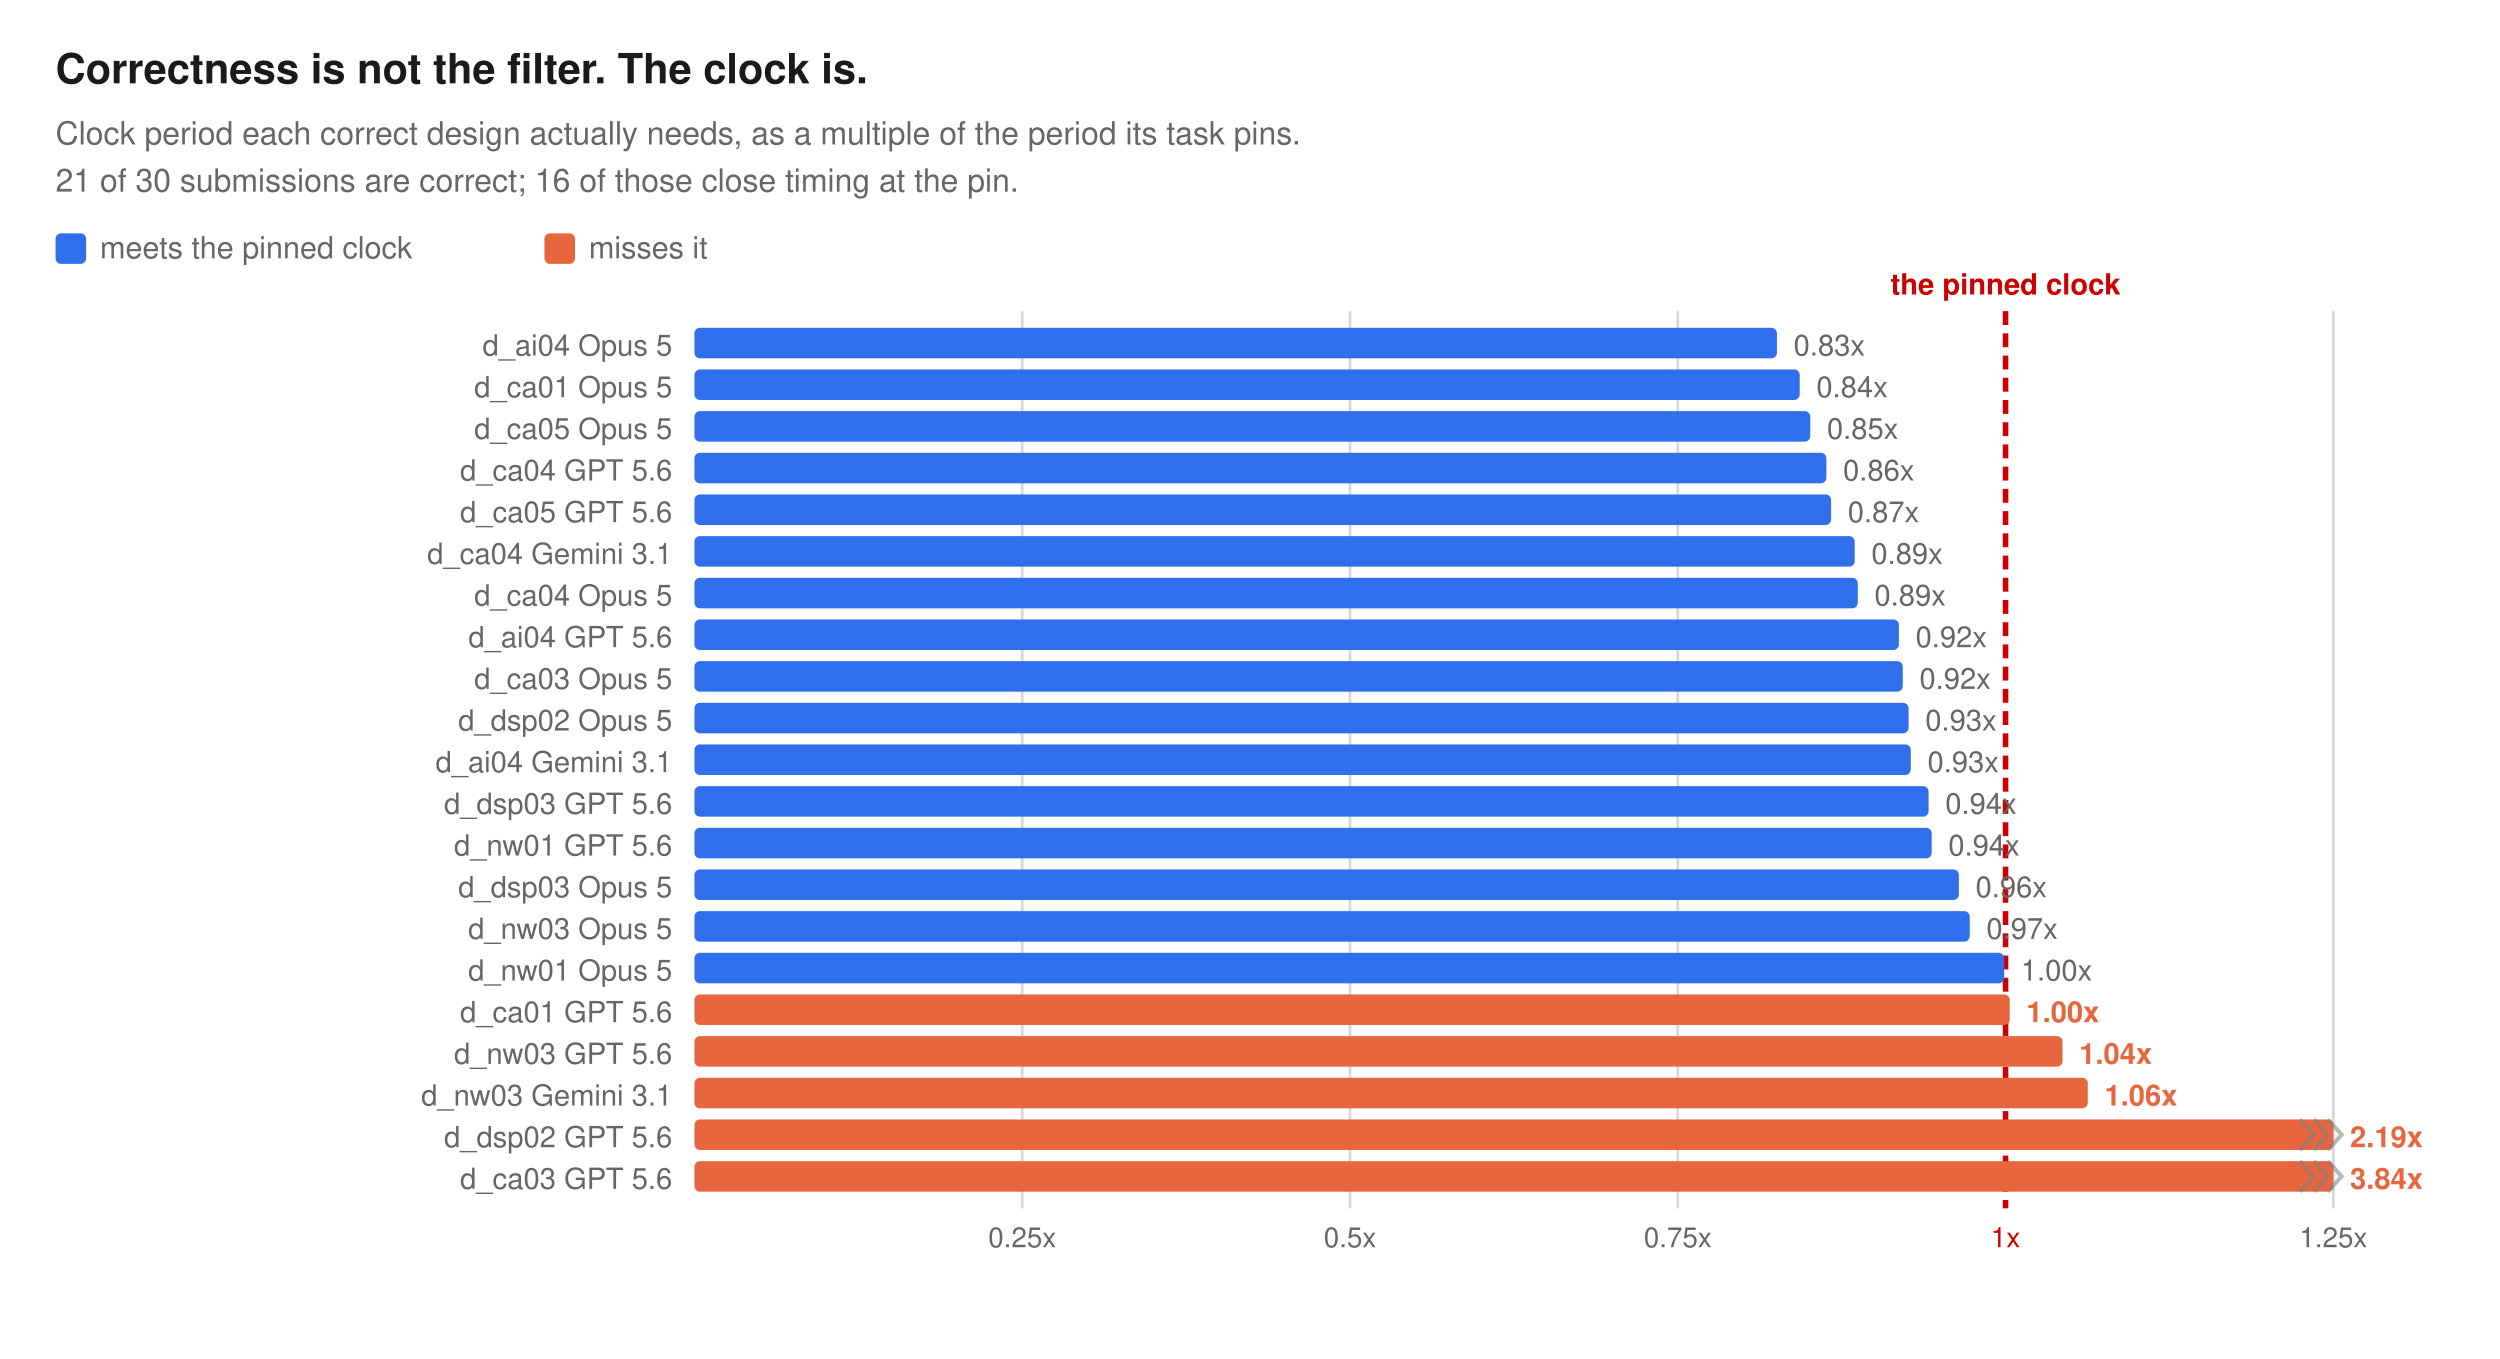
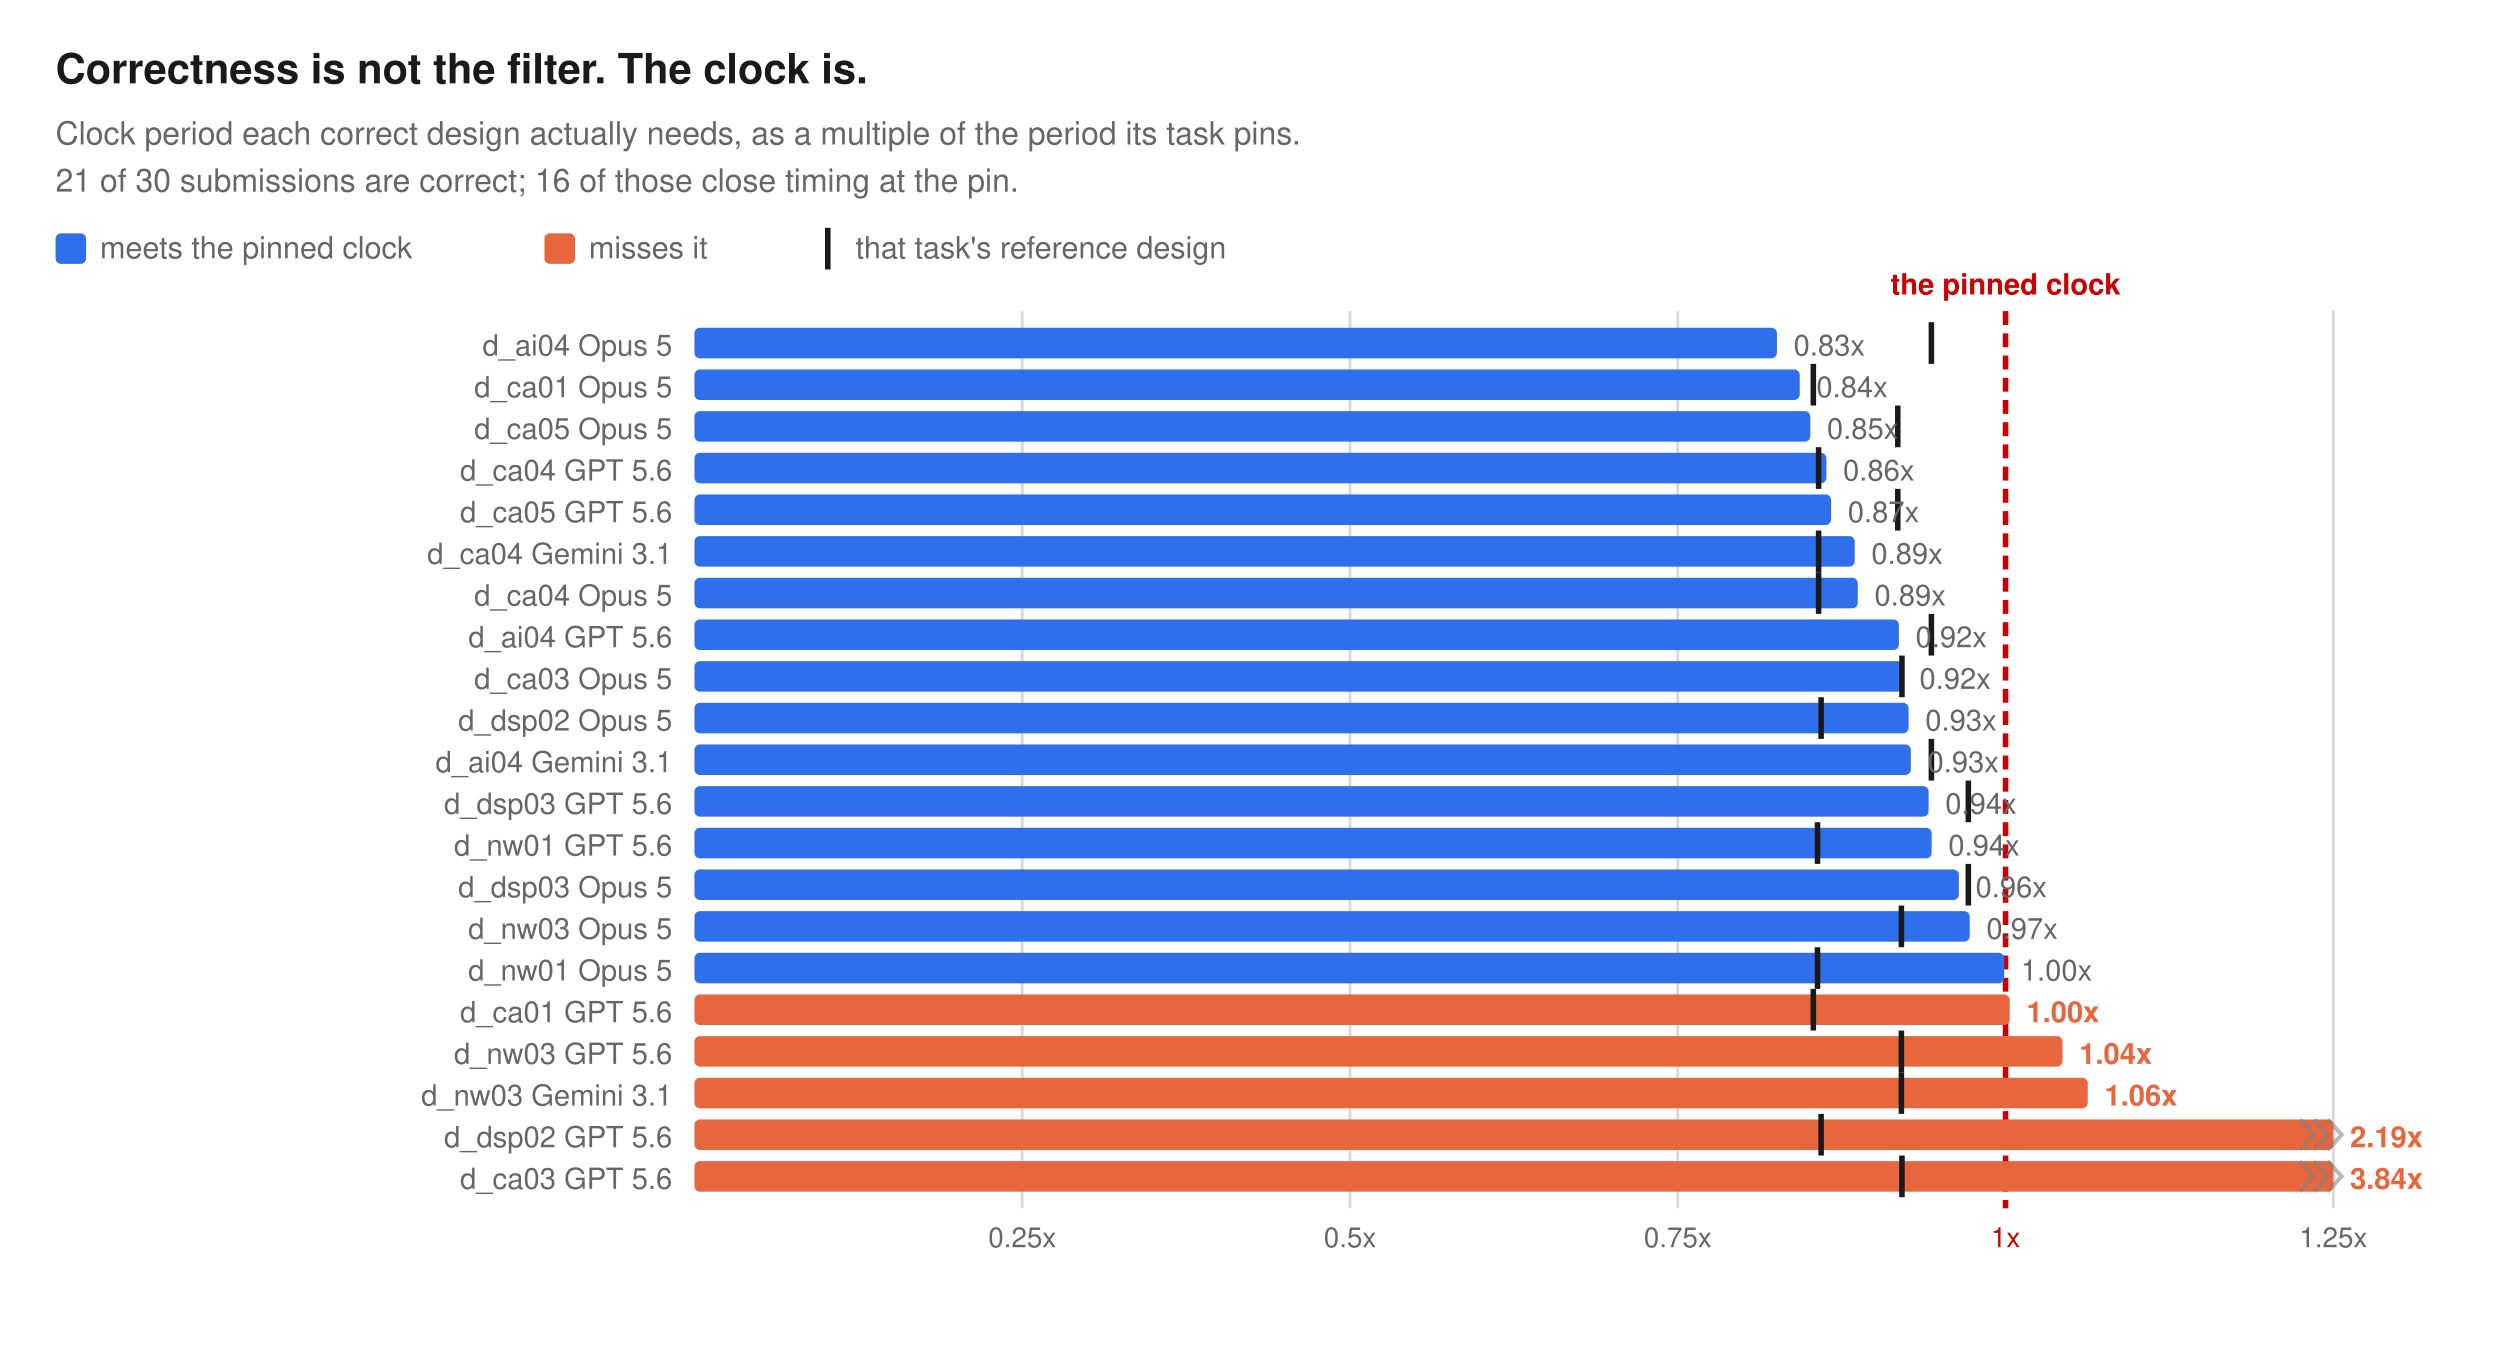
<svg xmlns="http://www.w3.org/2000/svg" viewBox="0 0 900 489" font-family="-apple-system,BlinkMacSystemFont,Segoe UI,Helvetica,Arial,sans-serif">
  <rect width="900" height="489" fill="none" />
  <text x="20" y="30" fill="#1a1a1a" font-size="15" font-weight="700">Correctness is not the filter. The clock is.</text>
  <text x="20" y="52" fill="#666" font-size="11.5">Clock period each correct design actually needs, as a multiple of the period its task pins. </text>
  <text x="20" y="69" fill="#666" font-size="11.5">21 of 30 submissions are correct; 16 of those close timing at the pin.</text>
  <rect x="20" y="84" width="11" height="11" rx="2" fill="#2f6feb" />
  <text x="36" y="93" fill="#666" font-size="11">meets the pinned clock</text>
  <rect x="196" y="84" width="11" height="11" rx="2" fill="#e8663d" />
  <text x="212" y="93" fill="#666" font-size="11">misses it</text>
+   <line x1="298" y1="82" x2="298" y2="97" stroke="#1a1a1a" stroke-width="2" />
+   <text x="308" y="93" fill="#666" font-size="11">that task's reference design</text>
  <line x1="368.0" y1="112" x2="368.0" y2="435" stroke="#d8d8d8" stroke-width="1" />
  <text x="368.0" y="449" fill="#666" font-size="10" text-anchor="middle">0.25x</text>
  <line x1="486.0" y1="112" x2="486.0" y2="435" stroke="#d8d8d8" stroke-width="1" />
  <text x="486.0" y="449" fill="#666" font-size="10" text-anchor="middle">0.5x</text>
  <line x1="604.0" y1="112" x2="604.0" y2="435" stroke="#d8d8d8" stroke-width="1" />
  <text x="604.0" y="449" fill="#666" font-size="10" text-anchor="middle">0.75x</text>
  <line x1="722.0" y1="112" x2="722.0" y2="435" stroke="#c00" stroke-width="2" stroke-dasharray="5,3" />
  <text x="722.0" y="449" fill="#c00" font-size="10" text-anchor="middle">1x</text>
  <line x1="840.0" y1="112" x2="840.0" y2="435" stroke="#d8d8d8" stroke-width="1" />
  <text x="840.0" y="449" fill="#666" font-size="10" text-anchor="middle">1.25x</text>
  <text x="722.0" y="106" fill="#c00" font-size="10.5" font-weight="600" text-anchor="middle">the pinned clock</text>
  <rect x="250" y="118" width="389.7" height="11" rx="2" fill="#2f6feb" />
+   <line x1="695.3" y1="116" x2="695.3" y2="131" stroke="#1a1a1a" stroke-width="2" />
  <text x="242" y="128" fill="#666" font-size="10.5" text-anchor="end">d_ai04  Opus 5</text>
  <text x="645.7" y="128" fill="#666" font-size="10.5">0.83x</text>
  <rect x="250" y="133" width="397.9" height="11" rx="2" fill="#2f6feb" />
+   <line x1="652.8" y1="131" x2="652.8" y2="146" stroke="#1a1a1a" stroke-width="2" />
  <text x="242" y="143" fill="#666" font-size="10.5" text-anchor="end">d_ca01  Opus 5</text>
  <text x="653.9" y="143" fill="#666" font-size="10.5">0.84x</text>
  <rect x="250" y="148" width="401.7" height="11" rx="2" fill="#2f6feb" />
+   <line x1="683.2" y1="146" x2="683.2" y2="161" stroke="#1a1a1a" stroke-width="2" />
  <text x="242" y="158" fill="#666" font-size="10.5" text-anchor="end">d_ca05  Opus 5</text>
  <text x="657.7" y="158" fill="#666" font-size="10.5">0.85x</text>
  <rect x="250" y="163" width="407.5" height="11" rx="2" fill="#2f6feb" />
+   <line x1="654.7" y1="161" x2="654.7" y2="176" stroke="#1a1a1a" stroke-width="2" />
  <text x="242" y="173" fill="#666" font-size="10.5" text-anchor="end">d_ca04  GPT 5.6</text>
  <text x="663.5" y="173" fill="#666" font-size="10.5">0.86x</text>
  <rect x="250" y="178" width="409.2" height="11" rx="2" fill="#2f6feb" />
+   <line x1="683.2" y1="176" x2="683.2" y2="191" stroke="#1a1a1a" stroke-width="2" />
  <text x="242" y="188" fill="#666" font-size="10.5" text-anchor="end">d_ca05  GPT 5.6</text>
  <text x="665.2" y="188" fill="#666" font-size="10.5">0.87x</text>
  <rect x="250" y="193" width="417.7" height="11" rx="2" fill="#2f6feb" />
+   <line x1="654.7" y1="191" x2="654.7" y2="206" stroke="#1a1a1a" stroke-width="2" />
  <text x="242" y="203" fill="#666" font-size="10.5" text-anchor="end">d_ca04  Gemini 3.1</text>
  <text x="673.7" y="203" fill="#666" font-size="10.5">0.89x</text>
  <rect x="250" y="208" width="418.8" height="11" rx="2" fill="#2f6feb" />
+   <line x1="654.7" y1="206" x2="654.7" y2="221" stroke="#1a1a1a" stroke-width="2" />
  <text x="242" y="218" fill="#666" font-size="10.5" text-anchor="end">d_ca04  Opus 5</text>
  <text x="674.8" y="218" fill="#666" font-size="10.5">0.89x</text>
  <rect x="250" y="223" width="433.6" height="11" rx="2" fill="#2f6feb" />
+   <line x1="695.3" y1="221" x2="695.3" y2="236" stroke="#1a1a1a" stroke-width="2" />
  <text x="242" y="233" fill="#666" font-size="10.5" text-anchor="end">d_ai04  GPT 5.6</text>
  <text x="689.6" y="233" fill="#666" font-size="10.5">0.92x</text>
  <rect x="250" y="238" width="435.0" height="11" rx="2" fill="#2f6feb" />
+   <line x1="684.7" y1="236" x2="684.7" y2="251" stroke="#1a1a1a" stroke-width="2" />
  <text x="242" y="248" fill="#666" font-size="10.5" text-anchor="end">d_ca03  Opus 5</text>
  <text x="691.0" y="248" fill="#666" font-size="10.5">0.92x</text>
  <rect x="250" y="253" width="437.1" height="11" rx="2" fill="#2f6feb" />
+   <line x1="655.6" y1="251" x2="655.6" y2="266" stroke="#1a1a1a" stroke-width="2" />
  <text x="242" y="263" fill="#666" font-size="10.5" text-anchor="end">d_dsp02  Opus 5</text>
  <text x="693.1" y="263" fill="#666" font-size="10.5">0.93x</text>
  <rect x="250" y="268" width="437.9" height="11" rx="2" fill="#2f6feb" />
+   <line x1="695.3" y1="266" x2="695.3" y2="281" stroke="#1a1a1a" stroke-width="2" />
  <text x="242" y="278" fill="#666" font-size="10.5" text-anchor="end">d_ai04  Gemini 3.1</text>
  <text x="693.9" y="278" fill="#666" font-size="10.5">0.93x</text>
  <rect x="250" y="283" width="444.3" height="11" rx="2" fill="#2f6feb" />
+   <line x1="708.6" y1="281" x2="708.6" y2="296" stroke="#1a1a1a" stroke-width="2" />
  <text x="242" y="293" fill="#666" font-size="10.5" text-anchor="end">d_dsp03  GPT 5.6</text>
  <text x="700.3" y="293" fill="#666" font-size="10.5">0.94x</text>
  <rect x="250" y="298" width="445.4" height="11" rx="2" fill="#2f6feb" />
+   <line x1="654.3" y1="296" x2="654.3" y2="311" stroke="#1a1a1a" stroke-width="2" />
  <text x="242" y="308" fill="#666" font-size="10.5" text-anchor="end">d_nw01  GPT 5.6</text>
  <text x="701.4" y="308" fill="#666" font-size="10.5">0.94x</text>
  <rect x="250" y="313" width="455.2" height="11" rx="2" fill="#2f6feb" />
+   <line x1="708.6" y1="311" x2="708.6" y2="326" stroke="#1a1a1a" stroke-width="2" />
  <text x="242" y="323" fill="#666" font-size="10.5" text-anchor="end">d_dsp03  Opus 5</text>
  <text x="711.2" y="323" fill="#666" font-size="10.5">0.96x</text>
  <rect x="250" y="328" width="459.1" height="11" rx="2" fill="#2f6feb" />
+   <line x1="684.5" y1="326" x2="684.5" y2="341" stroke="#1a1a1a" stroke-width="2" />
  <text x="242" y="338" fill="#666" font-size="10.5" text-anchor="end">d_nw03  Opus 5</text>
  <text x="715.1" y="338" fill="#666" font-size="10.5">0.97x</text>
  <rect x="250" y="343" width="471.5" height="11" rx="2" fill="#2f6feb" />
+   <line x1="654.3" y1="341" x2="654.3" y2="356" stroke="#1a1a1a" stroke-width="2" />
  <text x="242" y="353" fill="#666" font-size="10.5" text-anchor="end">d_nw01  Opus 5</text>
  <text x="727.5" y="353" fill="#666" font-size="10.5">1.00x</text>
  <rect x="250" y="358" width="473.5" height="11" rx="2" fill="#e8663d" />
+   <line x1="652.8" y1="356" x2="652.8" y2="371" stroke="#1a1a1a" stroke-width="2" />
  <text x="242" y="368" fill="#666" font-size="10.5" text-anchor="end">d_ca01  GPT 5.6</text>
  <text x="729.5" y="368" fill="#e8663d" font-size="10.5" font-weight="700">1.00x</text>
  <rect x="250" y="373" width="492.5" height="11" rx="2" fill="#e8663d" />
+   <line x1="684.5" y1="371" x2="684.5" y2="386" stroke="#1a1a1a" stroke-width="2" />
  <text x="242" y="383" fill="#666" font-size="10.5" text-anchor="end">d_nw03  GPT 5.6</text>
  <text x="748.5" y="383" fill="#e8663d" font-size="10.5" font-weight="700">1.04x</text>
  <rect x="250" y="388" width="501.6" height="11" rx="2" fill="#e8663d" />
+   <line x1="684.5" y1="386" x2="684.5" y2="401" stroke="#1a1a1a" stroke-width="2" />
  <text x="242" y="398" fill="#666" font-size="10.5" text-anchor="end">d_nw03  Gemini 3.1</text>
  <text x="757.6" y="398" fill="#e8663d" font-size="10.5" font-weight="700">1.06x</text>
  <rect x="250" y="403" width="590.0" height="11" rx="2" fill="#e8663d" />
+   <line x1="655.6" y1="401" x2="655.6" y2="416" stroke="#1a1a1a" stroke-width="2" />
  <text x="242" y="413" fill="#666" font-size="10.5" text-anchor="end">d_dsp02  GPT 5.6</text>
  <path d="M828 403 l5 5.5 l-5 5.5" fill="none" stroke="#808080" stroke-width="1.5" opacity="0.55" />
  <path d="M833 403 l5 5.5 l-5 5.5" fill="none" stroke="#808080" stroke-width="1.5" opacity="0.55" />
  <path d="M838 403 l5 5.5 l-5 5.5" fill="none" stroke="#808080" stroke-width="1.5" opacity="0.55" />
  <text x="846" y="413" fill="#e8663d" font-size="10.5" font-weight="700">2.19x</text>
  <rect x="250" y="418" width="590.0" height="11" rx="2" fill="#e8663d" />
+   <line x1="684.7" y1="416" x2="684.7" y2="431" stroke="#1a1a1a" stroke-width="2" />
  <text x="242" y="428" fill="#666" font-size="10.5" text-anchor="end">d_ca03  GPT 5.6</text>
  <path d="M828 418 l5 5.5 l-5 5.5" fill="none" stroke="#808080" stroke-width="1.5" opacity="0.55" />
  <path d="M833 418 l5 5.5 l-5 5.5" fill="none" stroke="#808080" stroke-width="1.5" opacity="0.55" />
  <path d="M838 418 l5 5.5 l-5 5.5" fill="none" stroke="#808080" stroke-width="1.5" opacity="0.55" />
  <text x="846" y="428" fill="#e8663d" font-size="10.5" font-weight="700">3.84x</text>
</svg>
